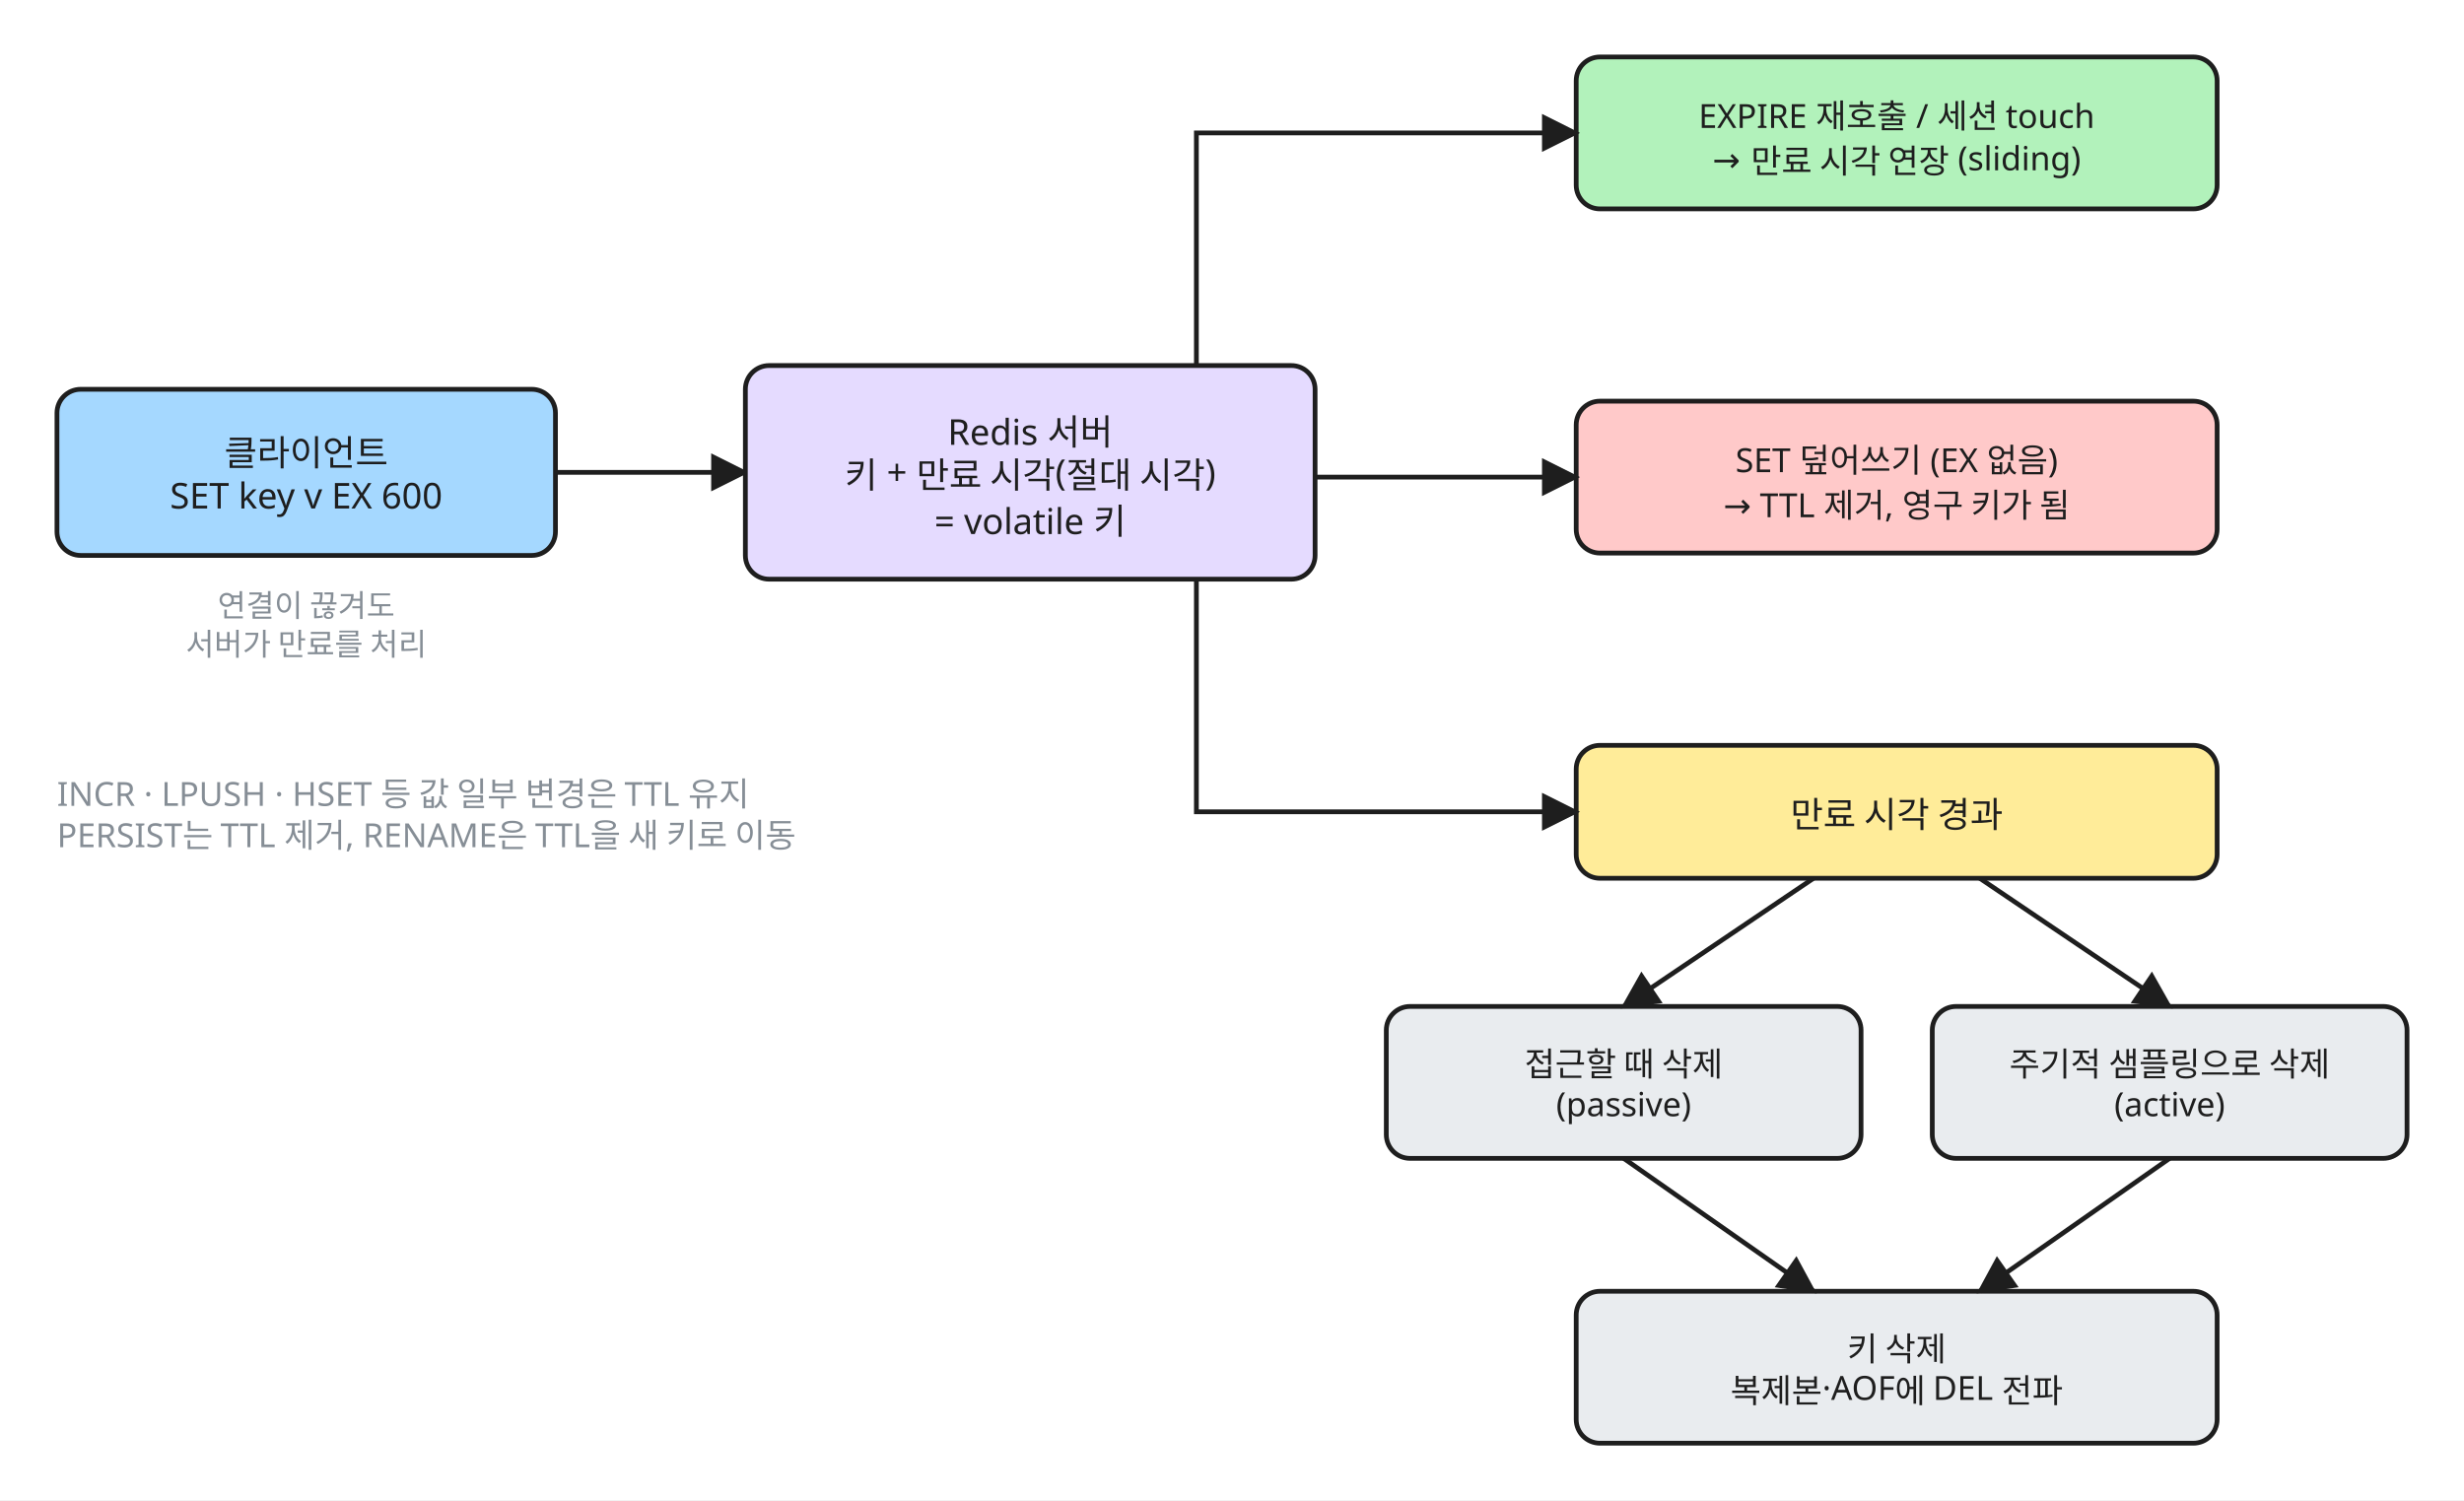
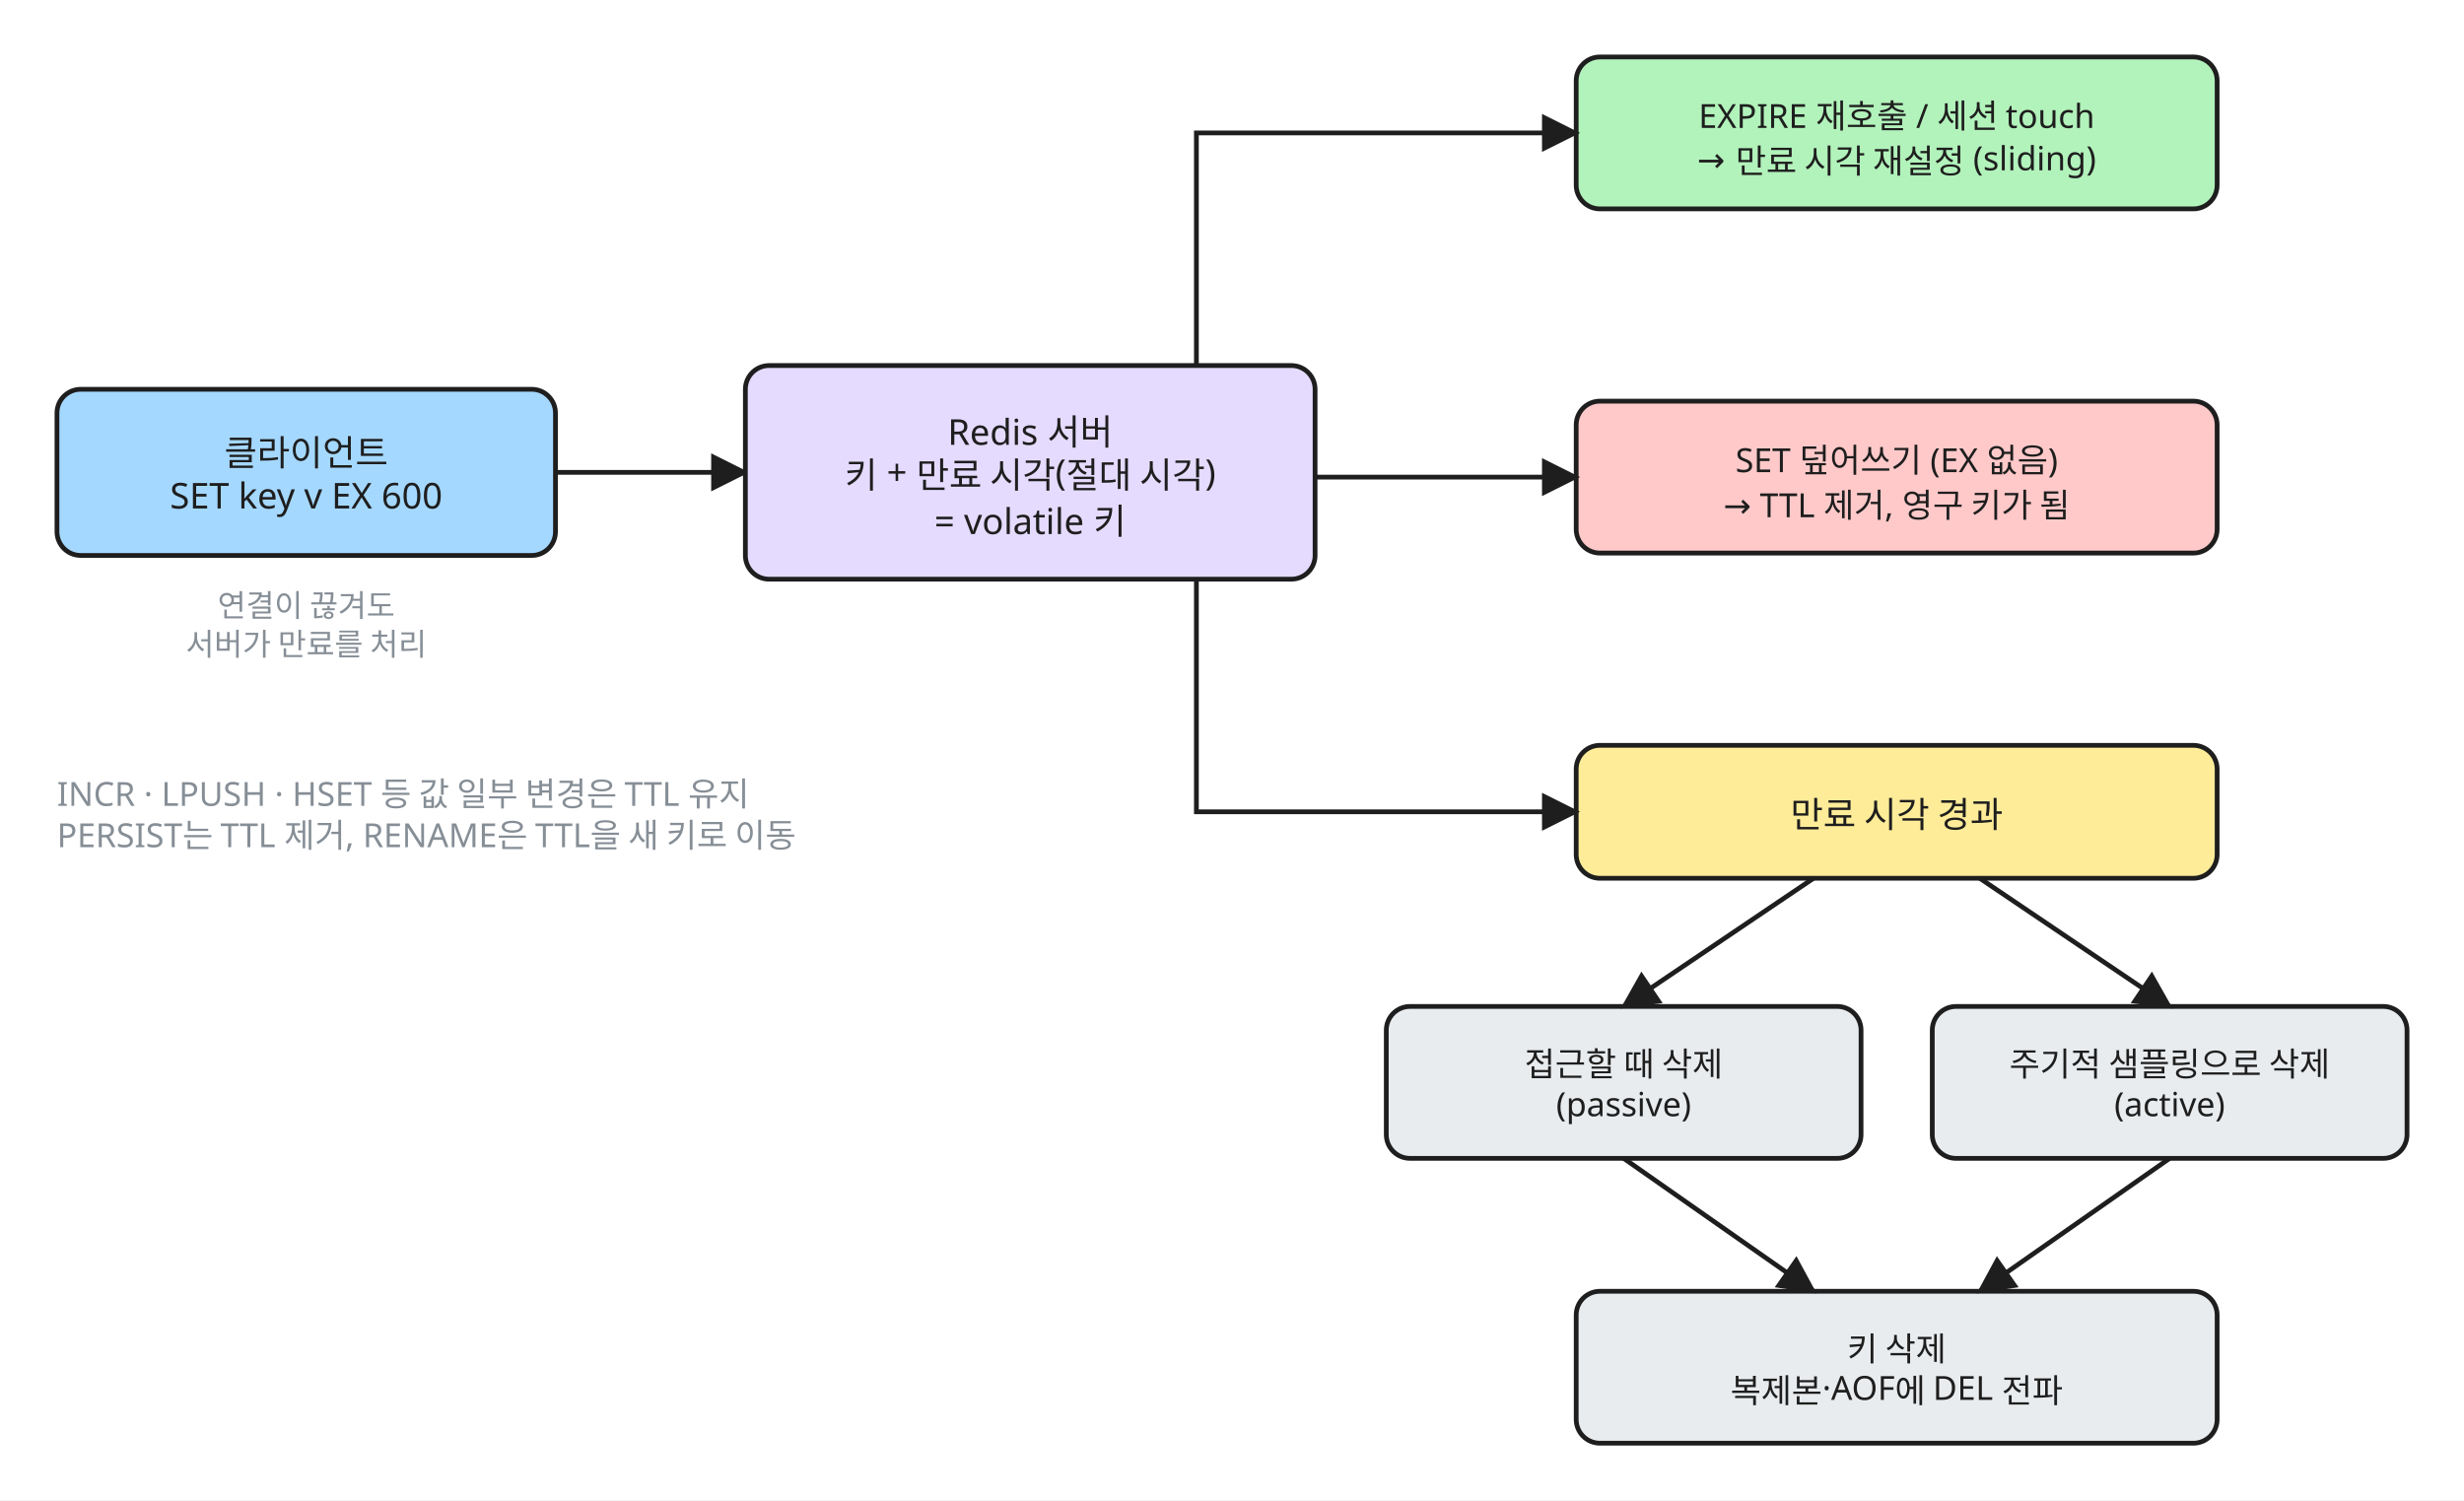
<svg xmlns="http://www.w3.org/2000/svg" viewBox="-24 -24 1038 632" width="1038" height="632" role="img" aria-label="클라이언트가 설정한 TTL이 Redis 서버에서 유지·연장·제거·만료되는 수명주기" font-family="'Segoe UI', 'Malgun Gothic', 'Apple SD Gothic Neo', 'Noto Sans KR', sans-serif">
  <defs>
    <marker id="ttl-lifecycle-head-1e1e1e" viewBox="0 0 10 10" refX="9" refY="5" markerWidth="8" markerHeight="8" orient="auto-start-reverse">
      <path d="M0,0 L10,5 L0,10 z" fill="#1e1e1e" />
    </marker>
  </defs>
  <rect x="-24" y="-24" width="1038" height="632" fill="#ffffff" />
  <rect x="0" y="140" width="210" height="70" rx="10" fill="#a5d8ff" stroke="#1e1e1e" stroke-width="2" />
  <text x="105.0" y="165.6" font-size="15" fill="#1e1e1e" text-anchor="middle" dominant-baseline="central" xml:space="preserve">클라이언트</text>
  <text x="105.0" y="184.4" font-size="15" fill="#1e1e1e" text-anchor="middle" dominant-baseline="central" xml:space="preserve">SET key v EX 600</text>
  <text x="105.0" y="230.1" font-size="13" fill="#868e96" text-anchor="middle" dominant-baseline="central" xml:space="preserve">연결이 끊겨도</text>
  <text x="105.0" y="246.4" font-size="13" fill="#868e96" text-anchor="middle" dominant-baseline="central" xml:space="preserve">서버가 만료를 처리</text>
  <polyline points="210,175 290,175" fill="none" stroke="#1e1e1e" stroke-width="2" marker-end="url(#ttl-lifecycle-head-1e1e1e)" />
  <rect x="290" y="130" width="240" height="90" rx="10" fill="#e5dbff" stroke="#1e1e1e" stroke-width="2" />
  <text x="410.0" y="156.2" font-size="15" fill="#1e1e1e" text-anchor="middle" dominant-baseline="central" xml:space="preserve">Redis 서버</text>
  <text x="410.0" y="175.0" font-size="15" fill="#1e1e1e" text-anchor="middle" dominant-baseline="central" xml:space="preserve">키 + 만료 시각(절대 시각)</text>
  <text x="410.0" y="193.8" font-size="15" fill="#1e1e1e" text-anchor="middle" dominant-baseline="central" xml:space="preserve">= volatile 키</text>
  <rect x="640" y="0" width="270" height="64" rx="10" fill="#b2f2bb" stroke="#1e1e1e" stroke-width="2" />
  <text x="775.0" y="23.2" font-size="14" fill="#1e1e1e" text-anchor="middle" dominant-baseline="central" xml:space="preserve">EXPIRE 재호출 / 세션 touch</text>
-   <text x="775.0" y="40.8" font-size="14" fill="#1e1e1e" text-anchor="middle" dominant-baseline="central" xml:space="preserve">→ 만료 시각 연장 (sliding)</text>
+   <text x="775.0" y="40.8" font-size="14" fill="#1e1e1e" text-anchor="middle" dominant-baseline="central" xml:space="preserve">→ 만료 시각 재설정 (sliding)</text>
  <polyline points="480,130 480,32 640,32" fill="none" stroke="#1e1e1e" stroke-width="2" marker-end="url(#ttl-lifecycle-head-1e1e1e)" />
  <rect x="640" y="145" width="270" height="64" rx="10" fill="#ffc9c9" stroke="#1e1e1e" stroke-width="2" />
  <text x="775.0" y="168.2" font-size="14" fill="#1e1e1e" text-anchor="middle" dominant-baseline="central" xml:space="preserve">SET 덮어쓰기 (EX 없음)</text>
  <text x="775.0" y="185.8" font-size="14" fill="#1e1e1e" text-anchor="middle" dominant-baseline="central" xml:space="preserve">→ TTL 제거, 영구 키가 됨</text>
  <polyline points="530,177 640,177" fill="none" stroke="#1e1e1e" stroke-width="2" marker-end="url(#ttl-lifecycle-head-1e1e1e)" />
  <rect x="640" y="290" width="270" height="56" rx="10" fill="#ffec99" stroke="#1e1e1e" stroke-width="2" />
  <text x="775.0" y="318.0" font-size="15" fill="#1e1e1e" text-anchor="middle" dominant-baseline="central" xml:space="preserve">만료 시각 경과</text>
  <polyline points="480,220 480,318 640,318" fill="none" stroke="#1e1e1e" stroke-width="2" marker-end="url(#ttl-lifecycle-head-1e1e1e)" />
  <rect x="560" y="400" width="200" height="64" rx="10" fill="#e9ecef" stroke="#1e1e1e" stroke-width="2" />
  <text x="660.0" y="423.2" font-size="14" fill="#1e1e1e" text-anchor="middle" dominant-baseline="central" xml:space="preserve">접근할 때 삭제</text>
  <text x="660.0" y="440.8" font-size="14" fill="#1e1e1e" text-anchor="middle" dominant-baseline="central" xml:space="preserve">(passive)</text>
  <rect x="790" y="400" width="200" height="64" rx="10" fill="#e9ecef" stroke="#1e1e1e" stroke-width="2" />
  <text x="890.0" y="423.2" font-size="14" fill="#1e1e1e" text-anchor="middle" dominant-baseline="central" xml:space="preserve">주기적 샘플링으로 삭제</text>
  <text x="890.0" y="440.8" font-size="14" fill="#1e1e1e" text-anchor="middle" dominant-baseline="central" xml:space="preserve">(active)</text>
  <polyline points="740,346 660,400" fill="none" stroke="#1e1e1e" stroke-width="2" marker-end="url(#ttl-lifecycle-head-1e1e1e)" />
  <polyline points="810,346 890,400" fill="none" stroke="#1e1e1e" stroke-width="2" marker-end="url(#ttl-lifecycle-head-1e1e1e)" />
  <rect x="640" y="520" width="270" height="64" rx="10" fill="#e9ecef" stroke="#1e1e1e" stroke-width="2" />
  <text x="775.0" y="543.2" font-size="14" fill="#1e1e1e" text-anchor="middle" dominant-baseline="central" xml:space="preserve">키 삭제</text>
  <text x="775.0" y="560.8" font-size="14" fill="#1e1e1e" text-anchor="middle" dominant-baseline="central" xml:space="preserve">복제본·AOF에 DEL 전파</text>
  <polyline points="660,464 740,520" fill="none" stroke="#1e1e1e" stroke-width="2" marker-end="url(#ttl-lifecycle-head-1e1e1e)" />
  <polyline points="890,464 810,520" fill="none" stroke="#1e1e1e" stroke-width="2" marker-end="url(#ttl-lifecycle-head-1e1e1e)" />
  <text x="0.0" y="308.8" font-size="14" fill="#868e96" text-anchor="start" dominant-baseline="central" xml:space="preserve">INCR · LPUSH · HSET 등 값 일부 변경은 TTL 유지</text>
  <text x="0.0" y="326.2" font-size="14" fill="#868e96" text-anchor="start" dominant-baseline="central" xml:space="preserve">PERSIST는 TTL 제거, RENAME은 TTL을 새 키로 이동</text>
</svg>
